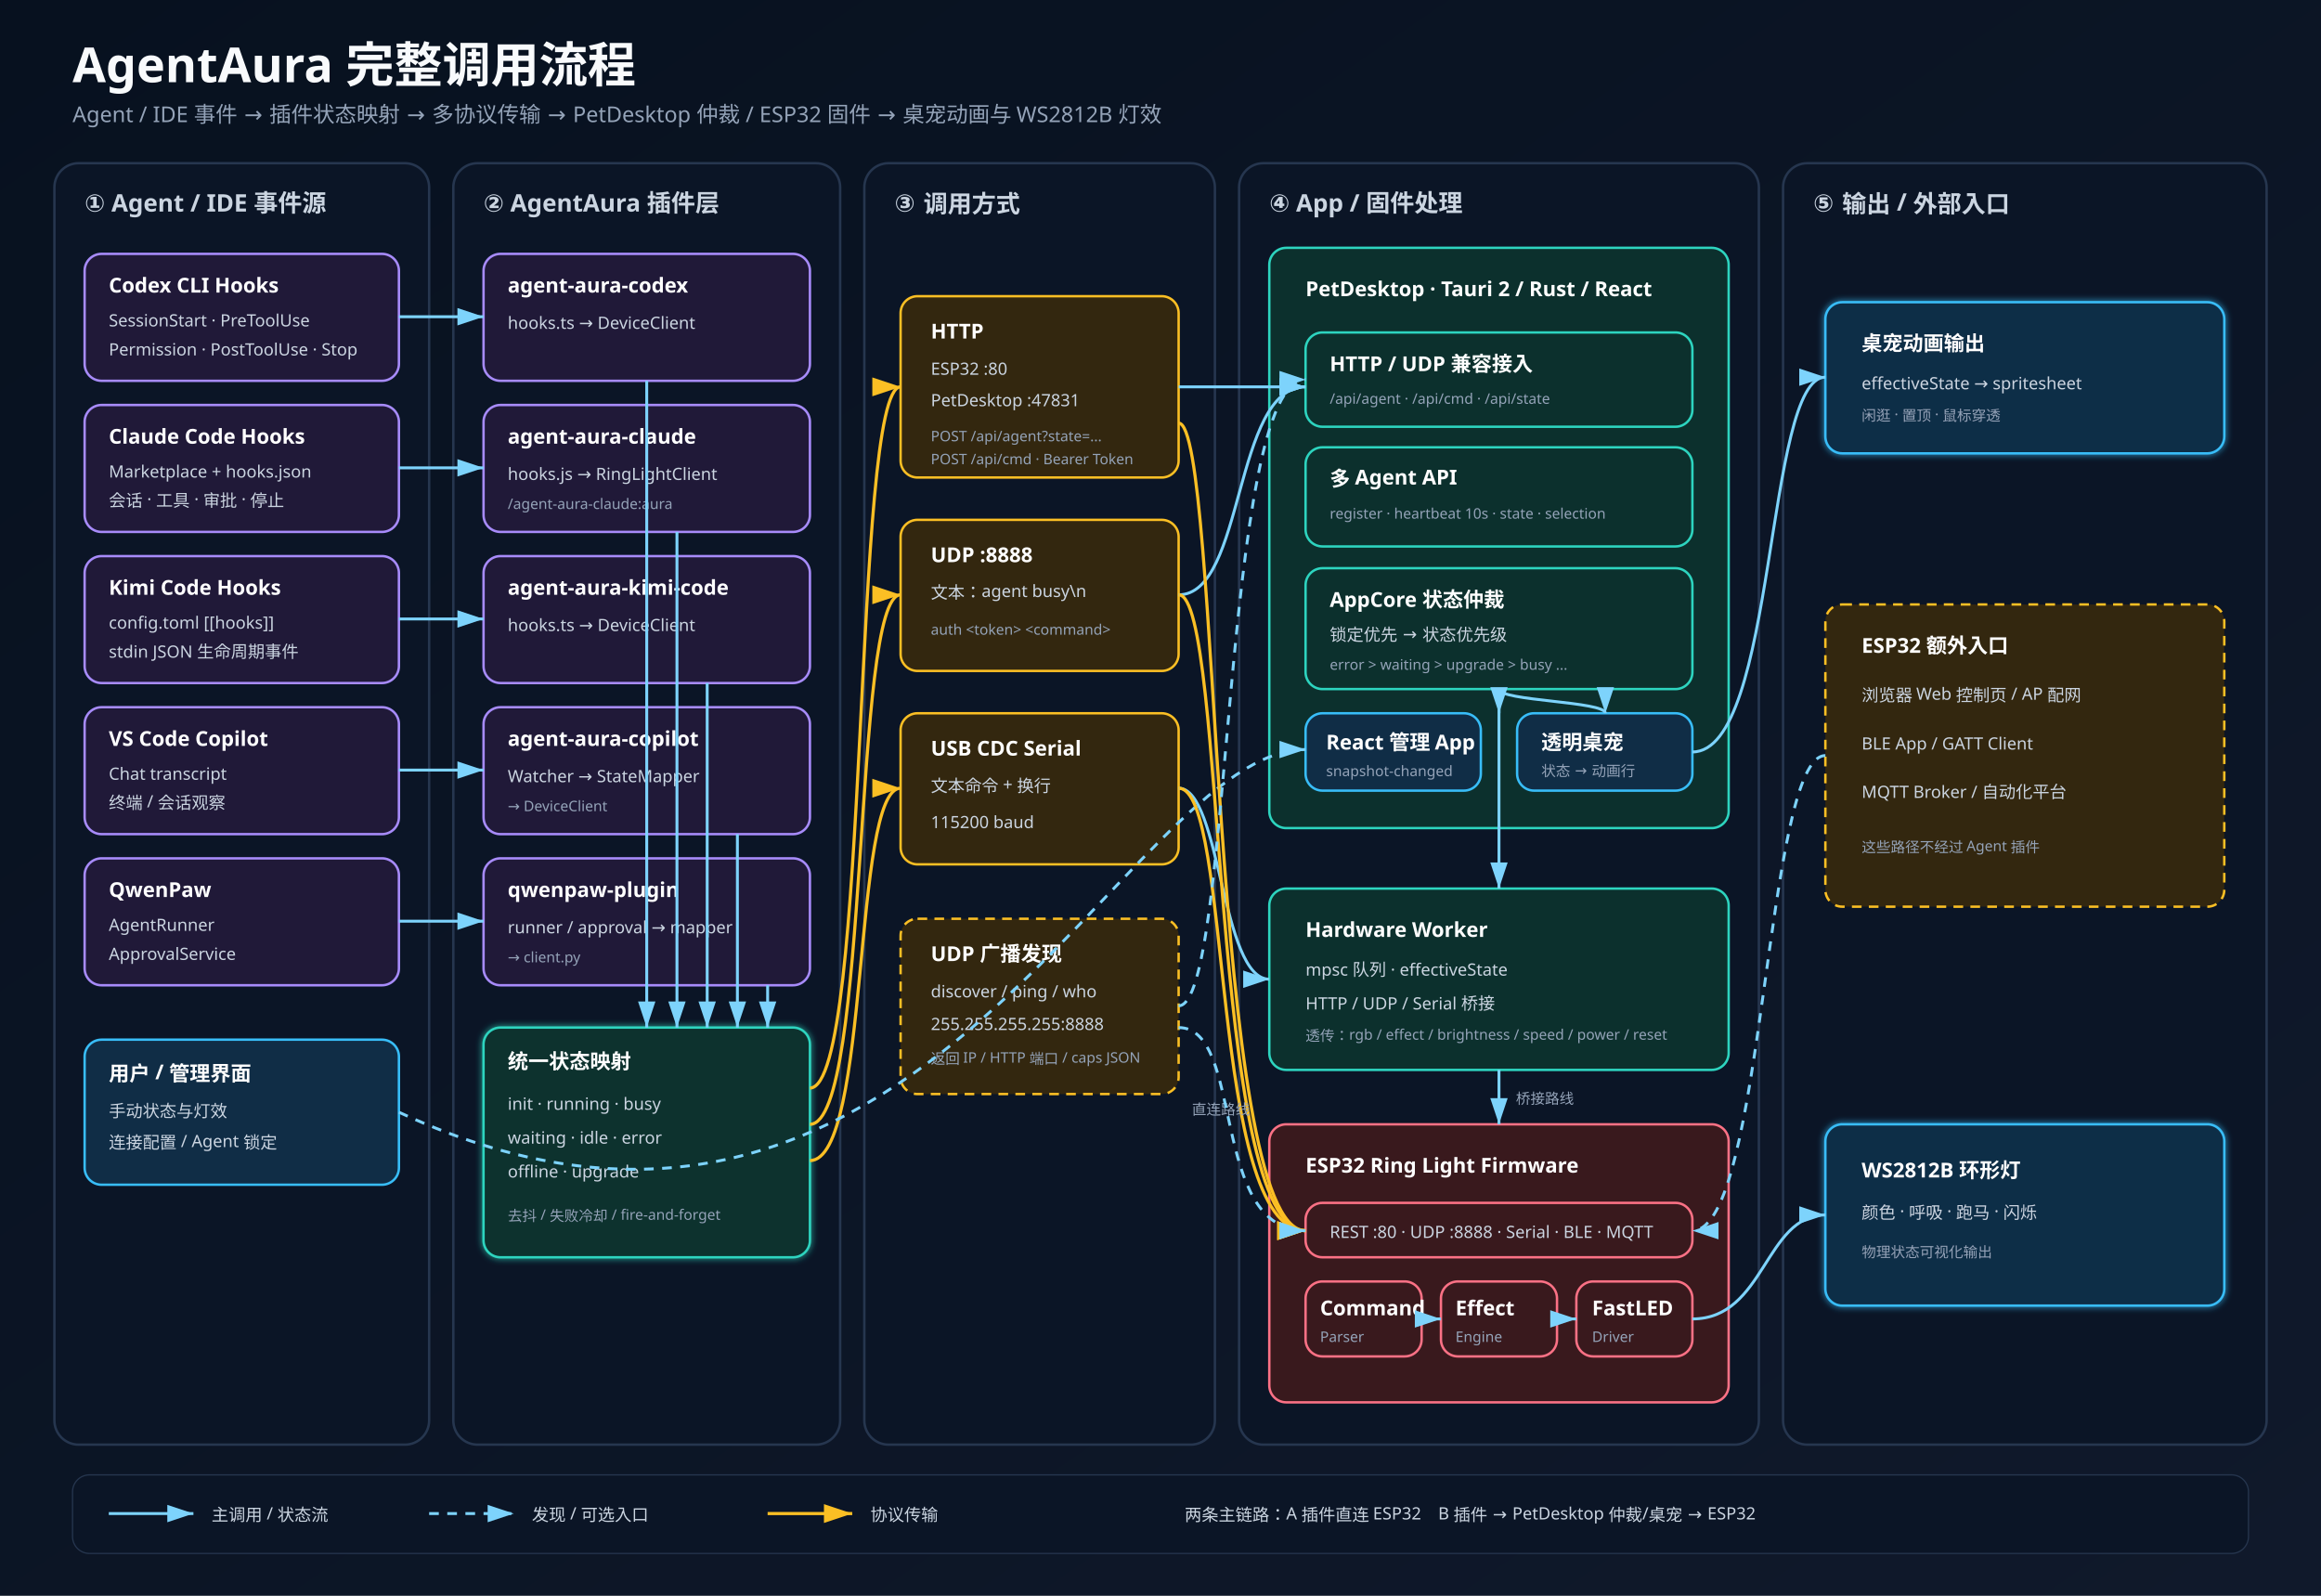
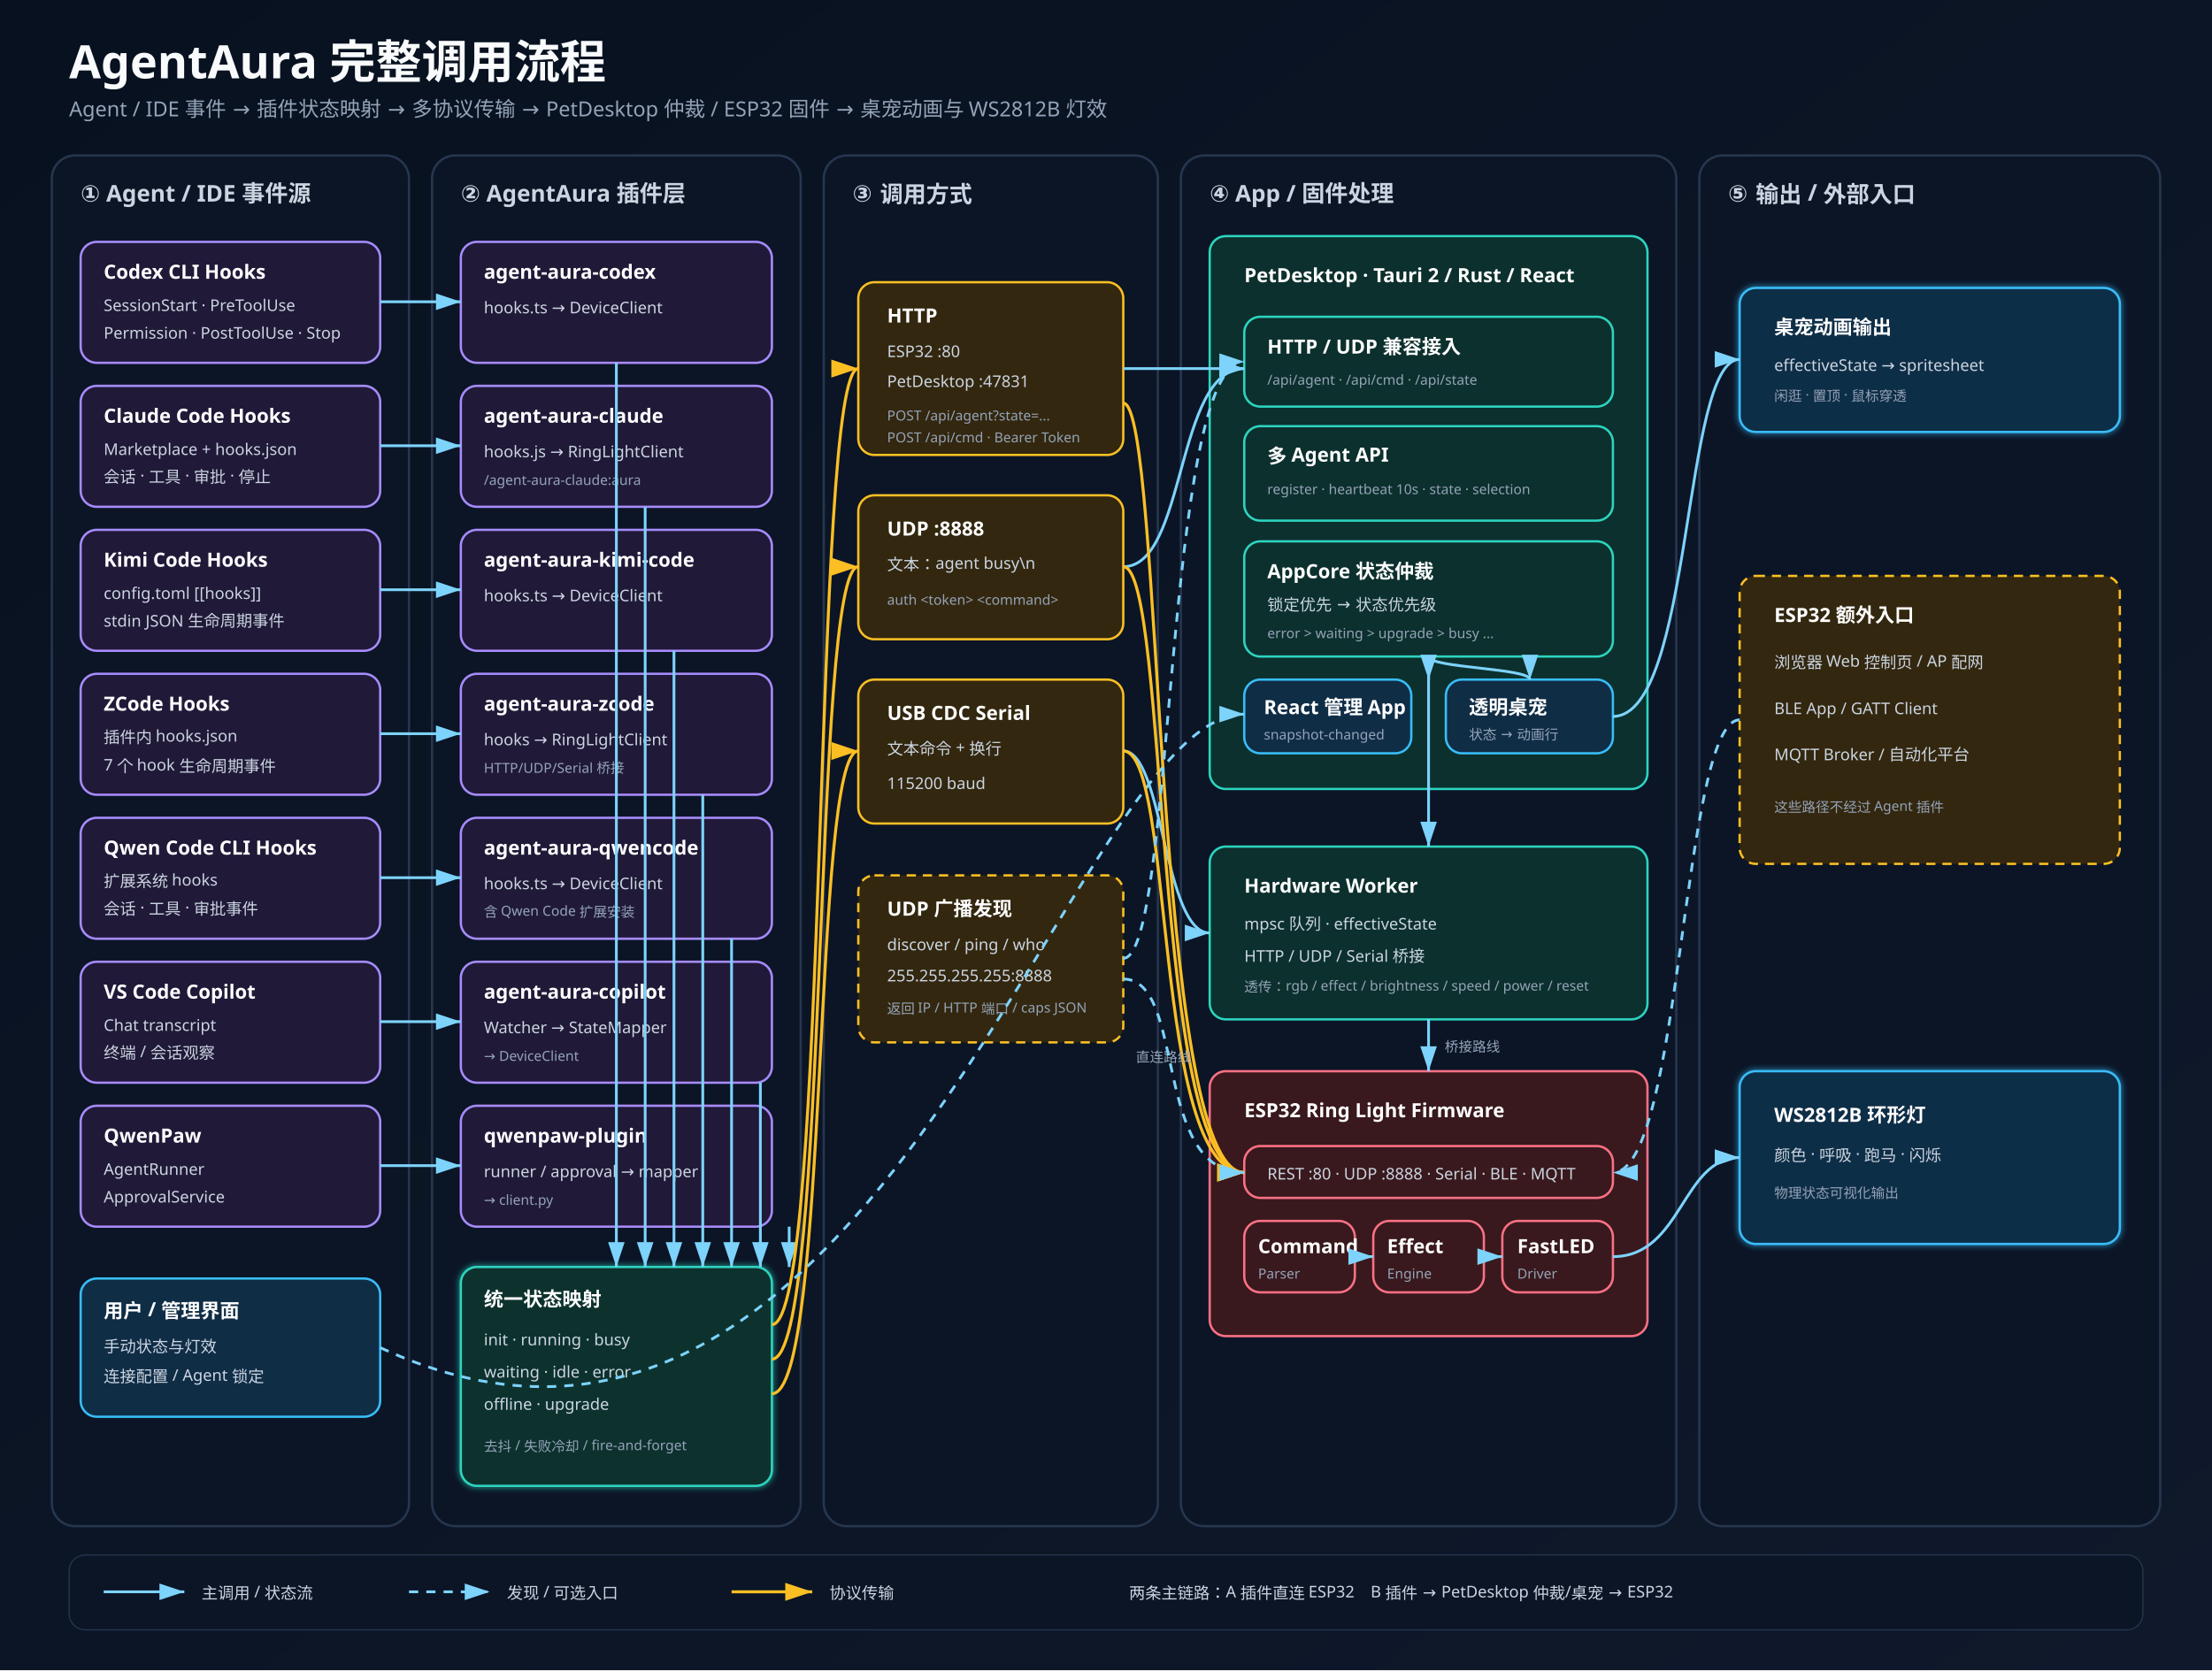
- <svg xmlns="http://www.w3.org/2000/svg" width="1920" height="1320" viewBox="0 0 1920 1320">
+ <svg xmlns="http://www.w3.org/2000/svg" width="1920" height="1450" viewBox="0 0 1920 1450">
  <defs>
    <linearGradient id="bg" x1="0" y1="0" x2="1" y2="1">
      <stop stop-color="#07111f" />
      <stop offset="1" stop-color="#10192b" />
    </linearGradient>
    <filter id="glow">
      <feGaussianBlur stdDeviation="3" result="b" />
      <feMerge>
        <feMergeNode in="b" />
        <feMergeNode in="SourceGraphic" />
      </feMerge>
    </filter>
    <marker id="arrow" markerWidth="10" markerHeight="10" refX="9" refY="3" orient="auto">
      <path d="M0,0 L0,6 L9,3 z" fill="#7dd3fc" />
    </marker>
    <marker id="arrowAmber" markerWidth="10" markerHeight="10" refX="9" refY="3" orient="auto">
      <path d="M0,0 L0,6 L9,3 z" fill="#fbbf24" />
    </marker>
    <style>
      .title{font:700 40px 'Microsoft YaHei',sans-serif;fill:#f8fafc}.sub{font:18px 'Microsoft YaHei',sans-serif;fill:#94a3b8}
      .lane{fill:#0b1526;stroke:#26364f;stroke-width:2}.laneTitle{font:700 20px 'Microsoft YaHei',sans-serif;fill:#cbd5e1}
      .box{rx:14;stroke-width:2}.agent{fill:#201938;stroke:#a78bfa}.proto{fill:#33270f;stroke:#fbbf24}.desk{fill:#0c302d;stroke:#2dd4bf}.hw{fill:#39191d;stroke:#fb7185}.out{fill:#102d46;stroke:#38bdf8}
      .h{font:700 17px 'Microsoft YaHei',sans-serif;fill:#fff}.t{font:14px 'Microsoft YaHei',sans-serif;fill:#cbd5e1}.tiny{font:12px 'Microsoft YaHei',sans-serif;fill:#94a3b8}
      .line{fill:none;stroke:#7dd3fc;stroke-width:2.4;marker-end:url(#arrow)}.amber{fill:none;stroke:#fbbf24;stroke-width:2.6;marker-end:url(#arrowAmber)}.dash{stroke-dasharray:8 7}
    </style>
  </defs>
-   <rect width="1920" height="1320" fill="url(#bg)" />
+   <rect width="1920" height="1450" fill="url(#bg)" />
  <text x="60" y="68" class="title">AgentAura 完整调用流程</text>
  <text x="60" y="101" class="sub">Agent / IDE 事件 → 插件状态映射 → 多协议传输 → PetDesktop 仲裁 / ESP32 固件 → 桌宠动画与 WS2812B 灯效</text>
-   <rect x="45" y="135" width="310" height="1060" rx="20" class="lane" />
+   <rect x="45" y="135" width="310" height="1190" rx="20" class="lane" />
  <text x="70" y="175" class="laneTitle">① Agent / IDE 事件源</text>
-   <rect x="375" y="135" width="320" height="1060" rx="20" class="lane" />
+   <rect x="375" y="135" width="320" height="1190" rx="20" class="lane" />
  <text x="400" y="175" class="laneTitle">② AgentAura 插件层</text>
-   <rect x="715" y="135" width="290" height="1060" rx="20" class="lane" />
+   <rect x="715" y="135" width="290" height="1190" rx="20" class="lane" />
  <text x="740" y="175" class="laneTitle">③ 调用方式</text>
-   <rect x="1025" y="135" width="430" height="1060" rx="20" class="lane" />
+   <rect x="1025" y="135" width="430" height="1190" rx="20" class="lane" />
  <text x="1050" y="175" class="laneTitle">④ App / 固件处理</text>
-   <rect x="1475" y="135" width="400" height="1060" rx="20" class="lane" />
+   <rect x="1475" y="135" width="400" height="1190" rx="20" class="lane" />
  <text x="1500" y="175" class="laneTitle">⑤ 输出 / 外部入口</text>
  <g>
    <rect x="70" y="210" width="260" height="105" class="box agent" />
    <text x="90" y="242" class="h">Codex CLI Hooks</text>
    <text x="90" y="270" class="t">SessionStart · PreToolUse</text>
    <text x="90" y="294" class="t">Permission · PostToolUse · Stop</text>
  </g>
  <g>
    <rect x="70" y="335" width="260" height="105" class="box agent" />
    <text x="90" y="367" class="h">Claude Code Hooks</text>
    <text x="90" y="395" class="t">Marketplace + hooks.json</text>
    <text x="90" y="419" class="t">会话 · 工具 · 审批 · 停止</text>
  </g>
  <g>
    <rect x="70" y="460" width="260" height="105" class="box agent" />
    <text x="90" y="492" class="h">Kimi Code Hooks</text>
    <text x="90" y="520" class="t">config.toml [[hooks]]</text>
    <text x="90" y="544" class="t">stdin JSON 生命周期事件</text>
  </g>
  <g>
    <rect x="70" y="585" width="260" height="105" class="box agent" />
-     <text x="90" y="617" class="h">VS Code Copilot</text>
-     <text x="90" y="645" class="t">Chat transcript</text>
-     <text x="90" y="669" class="t">终端 / 会话观察</text>
+     <text x="90" y="617" class="h">ZCode Hooks</text>
+     <text x="90" y="645" class="t">插件内 hooks.json</text>
+     <text x="90" y="669" class="t">7 个 hook 生命周期事件</text>
  </g>
  <g>
    <rect x="70" y="710" width="260" height="105" class="box agent" />
-     <text x="90" y="742" class="h">QwenPaw</text>
-     <text x="90" y="770" class="t">AgentRunner</text>
-     <text x="90" y="794" class="t">ApprovalService</text>
-   </g>
-   <g>
-     <rect x="70" y="860" width="260" height="120" class="box out" />
-     <text x="90" y="894" class="h">用户 / 管理界面</text>
-     <text x="90" y="924" class="t">手动状态与灯效</text>
-     <text x="90" y="950" class="t">连接配置 / Agent 锁定</text>
+     <text x="90" y="742" class="h">Qwen Code CLI Hooks</text>
+     <text x="90" y="770" class="t">扩展系统 hooks</text>
+     <text x="90" y="794" class="t">会话 · 工具 · 审批事件</text>
+   </g>
+   <g>
+     <rect x="70" y="835" width="260" height="105" class="box agent" />
+     <text x="90" y="867" class="h">VS Code Copilot</text>
+     <text x="90" y="895" class="t">Chat transcript</text>
+     <text x="90" y="919" class="t">终端 / 会话观察</text>
+   </g>
+   <g>
+     <rect x="70" y="960" width="260" height="105" class="box agent" />
+     <text x="90" y="992" class="h">QwenPaw</text>
+     <text x="90" y="1020" class="t">AgentRunner</text>
+     <text x="90" y="1044" class="t">ApprovalService</text>
+   </g>
+   <g>
+     <rect x="70" y="1110" width="260" height="120" class="box out" />
+     <text x="90" y="1144" class="h">用户 / 管理界面</text>
+     <text x="90" y="1174" class="t">手动状态与灯效</text>
+     <text x="90" y="1200" class="t">连接配置 / Agent 锁定</text>
  </g>
  <g>
    <rect x="400" y="210" width="270" height="105" class="box agent" />
    <text x="420" y="242" class="h">agent-aura-codex</text>
    <text x="420" y="272" class="t">hooks.ts → DeviceClient</text>
  </g>
  <g>
    <rect x="400" y="335" width="270" height="105" class="box agent" />
    <text x="420" y="367" class="h">agent-aura-claude</text>
    <text x="420" y="397" class="t">hooks.js → RingLightClient</text>
    <text x="420" y="421" class="tiny">/agent-aura-claude:aura</text>
  </g>
  <g>
    <rect x="400" y="460" width="270" height="105" class="box agent" />
    <text x="420" y="492" class="h">agent-aura-kimi-code</text>
    <text x="420" y="522" class="t">hooks.ts → DeviceClient</text>
  </g>
  <g>
    <rect x="400" y="585" width="270" height="105" class="box agent" />
-     <text x="420" y="617" class="h">agent-aura-copilot</text>
-     <text x="420" y="647" class="t">Watcher → StateMapper</text>
-     <text x="420" y="671" class="tiny">→ DeviceClient</text>
+     <text x="420" y="617" class="h">agent-aura-zcode</text>
+     <text x="420" y="647" class="t">hooks → RingLightClient</text>
+     <text x="420" y="671" class="tiny">HTTP/UDP/Serial 桥接</text>
  </g>
  <g>
    <rect x="400" y="710" width="270" height="105" class="box agent" />
-     <text x="420" y="742" class="h">qwenpaw-plugin</text>
-     <text x="420" y="772" class="t">runner / approval → mapper</text>
-     <text x="420" y="796" class="tiny">→ client.py</text>
+     <text x="420" y="742" class="h">agent-aura-qwencode</text>
+     <text x="420" y="772" class="t">hooks.ts → DeviceClient</text>
+     <text x="420" y="796" class="tiny">含 Qwen Code 扩展安装</text>
+   </g>
+   <g>
+     <rect x="400" y="835" width="270" height="105" class="box agent" />
+     <text x="420" y="867" class="h">agent-aura-copilot</text>
+     <text x="420" y="897" class="t">Watcher → StateMapper</text>
+     <text x="420" y="921" class="tiny">→ DeviceClient</text>
+   </g>
+   <g>
+     <rect x="400" y="960" width="270" height="105" class="box agent" />
+     <text x="420" y="992" class="h">qwenpaw-plugin</text>
+     <text x="420" y="1022" class="t">runner / approval → mapper</text>
+     <text x="420" y="1046" class="tiny">→ client.py</text>
  </g>
  <g filter="url(#glow)">
-     <rect x="400" y="850" width="270" height="190" class="box desk" />
-     <text x="420" y="884" class="h">统一状态映射</text>
-     <text x="420" y="918" class="t">init · running · busy</text>
-     <text x="420" y="946" class="t">waiting · idle · error</text>
-     <text x="420" y="974" class="t">offline · upgrade</text>
-     <text x="420" y="1010" class="tiny">去抖 / 失败冷却 / fire-and-forget</text>
+     <rect x="400" y="1100" width="270" height="190" class="box desk" />
+     <text x="420" y="1134" class="h">统一状态映射</text>
+     <text x="420" y="1168" class="t">init · running · busy</text>
+     <text x="420" y="1196" class="t">waiting · idle · error</text>
+     <text x="420" y="1224" class="t">offline · upgrade</text>
+     <text x="420" y="1260" class="tiny">去抖 / 失败冷却 / fire-and-forget</text>
  </g>
  <path d="M330 262 H400" class="line" />
  <path d="M330 387 H400" class="line" />
  <path d="M330 512 H400" class="line" />
  <path d="M330 637 H400" class="line" />
  <path d="M330 762 H400" class="line" />
-   <path d="M535 315 V850" class="line" />
-   <path d="M560 440 V850" class="line" />
-   <path d="M585 565 V850" class="line" />
-   <path d="M610 690 V850" class="line" />
-   <path d="M635 815 V850" class="line" />
+   <path d="M330 887 H400" class="line" />
+   <path d="M330 1012 H400" class="line" />
+   <path d="M535 315 V1100" class="line" />
+   <path d="M560 440 V1100" class="line" />
+   <path d="M585 565 V1100" class="line" />
+   <path d="M610 690 V1100" class="line" />
+   <path d="M635 815 V1100" class="line" />
+   <path d="M660 940 V1100" class="line" />
+   <path d="M685 1065 V1100" class="line" />
  <g>
    <rect x="745" y="245" width="230" height="150" class="box proto" />
    <text x="770" y="280" class="h">HTTP</text>
    <text x="770" y="310" class="t">ESP32 :80</text>
    <text x="770" y="336" class="t">PetDesktop :47831</text>
    <text x="770" y="365" class="tiny">POST /api/agent?state=...</text>
    <text x="770" y="384" class="tiny">POST /api/cmd · Bearer Token</text>
  </g>
  <g>
    <rect x="745" y="430" width="230" height="125" class="box proto" />
    <text x="770" y="465" class="h">UDP :8888</text>
    <text x="770" y="495" class="t">文本：agent busy\n</text>
    <text x="770" y="525" class="tiny">auth &lt;token&gt; &lt;command&gt;</text>
  </g>
  <g>
    <rect x="745" y="590" width="230" height="125" class="box proto" />
    <text x="770" y="625" class="h">USB CDC Serial</text>
    <text x="770" y="655" class="t">文本命令 + 换行</text>
    <text x="770" y="685" class="t">115200 baud</text>
  </g>
  <g>
    <rect x="745" y="760" width="230" height="145" class="box proto" stroke-dasharray="8 6" />
    <text x="770" y="795" class="h">UDP 广播发现</text>
    <text x="770" y="825" class="t">discover / ping / who</text>
    <text x="770" y="852" class="t">255.255.255.255:8888</text>
    <text x="770" y="880" class="tiny">返回 IP / HTTP 端口 / caps JSON</text>
  </g>
-   <path d="M670 900 C720 900 705 320 745 320" class="amber" />
-   <path d="M670 930 C720 930 705 492 745 492" class="amber" />
-   <path d="M670 960 C720 960 705 652 745 652" class="amber" />
+   <path d="M670 1150 C720 1150 705 320 745 320" class="amber" />
+   <path d="M670 1180 C720 1180 705 492 745 492" class="amber" />
+   <path d="M670 1210 C720 1210 705 652 745 652" class="amber" />
  <g>
    <rect x="1050" y="205" width="380" height="480" class="box desk" />
    <text x="1080" y="245" class="h">PetDesktop · Tauri 2 / Rust / React</text>
    <rect x="1080" y="275" width="320" height="78" class="box desk" />
    <text x="1100" y="307" class="h">HTTP / UDP 兼容接入</text>
    <text x="1100" y="334" class="tiny">/api/agent · /api/cmd · /api/state</text>
    <rect x="1080" y="370" width="320" height="82" class="box desk" />
    <text x="1100" y="402" class="h">多 Agent API</text>
    <text x="1100" y="429" class="tiny">register · heartbeat 10s · state · selection</text>
    <rect x="1080" y="470" width="320" height="100" class="box desk" />
    <text x="1100" y="502" class="h">AppCore 状态仲裁</text>
    <text x="1100" y="530" class="t">锁定优先 → 状态优先级</text>
    <text x="1100" y="554" class="tiny">error &gt; waiting &gt; upgrade &gt; busy ...</text>
    <rect x="1080" y="590" width="145" height="64" class="box out" />
    <text x="1097" y="620" class="h">React 管理 App</text>
    <text x="1097" y="642" class="tiny">snapshot-changed</text>
    <rect x="1255" y="590" width="145" height="64" class="box out" />
    <text x="1275" y="620" class="h">透明桌宠</text>
    <text x="1275" y="642" class="tiny">状态 → 动画行</text>
  </g>
  <g>
    <rect x="1050" y="735" width="380" height="150" class="box desk" />
    <text x="1080" y="775" class="h">Hardware Worker</text>
    <text x="1080" y="807" class="t">mpsc 队列 · effectiveState</text>
    <text x="1080" y="835" class="t">HTTP / UDP / Serial 桥接</text>
    <text x="1080" y="861" class="tiny">透传：rgb / effect / brightness / speed / power / reset</text>
  </g>
  <path d="M975 320 H1080" class="line" />
  <path d="M975 492 C1030 492 1020 320 1080 320" class="line" />
  <path d="M975 652 C1010 652 1010 810 1050 810" class="line" />
  <path d="M1240 570 V590" class="line" />
  <path d="M1240 570 C1240 580 1328 580 1328 590" class="line" />
  <path d="M1240 570 V735" class="line" />
-   <path d="M330 920 C760 1120 930 620 1080 620" class="line dash" />
+   <path d="M330 1170 C760 1370 930 620 1080 620" class="line dash" />
  <g>
    <rect x="1050" y="930" width="380" height="230" class="box hw" />
    <text x="1080" y="970" class="h">ESP32 Ring Light Firmware</text>
    <rect x="1080" y="995" width="320" height="45" class="box hw" />
    <text x="1100" y="1024" class="t">REST :80 · UDP :8888 · Serial · BLE · MQTT</text>
    <rect x="1080" y="1060" width="96" height="62" class="box hw" />
    <text x="1092" y="1088" class="h">Command</text>
    <text x="1092" y="1110" class="tiny">Parser</text>
    <rect x="1192" y="1060" width="96" height="62" class="box hw" />
    <text x="1204" y="1088" class="h">Effect</text>
    <text x="1204" y="1110" class="tiny">Engine</text>
    <rect x="1304" y="1060" width="96" height="62" class="box hw" />
    <text x="1317" y="1088" class="h">FastLED</text>
    <text x="1317" y="1110" class="tiny">Driver</text>
  </g>
  <path d="M975 350 C1010 350 1000 1018 1080 1018" class="amber" />
  <path d="M975 492 C1015 492 1000 1018 1080 1018" class="amber" />
  <path d="M975 652 C1020 652 1000 1018 1080 1018" class="amber" />
  <text x="986" y="922" class="tiny">直连路线</text>
  <path d="M1240 885 V930" class="line" />
  <text x="1254" y="913" class="tiny">桥接路线</text>
  <path d="M1176 1091 H1192" class="line" />
  <path d="M1288 1091 H1304" class="line" />
  <g filter="url(#glow)">
    <rect x="1510" y="250" width="330" height="125" class="box out" />
    <text x="1540" y="290" class="h">桌宠动画输出</text>
    <text x="1540" y="322" class="t">effectiveState → spritesheet</text>
    <text x="1540" y="348" class="tiny">闲逛 · 置顶 · 鼠标穿透</text>
  </g>
  <g filter="url(#glow)">
    <rect x="1510" y="930" width="330" height="150" class="box out" />
    <text x="1540" y="974" class="h">WS2812B 环形灯</text>
    <text x="1540" y="1008" class="t">颜色 · 呼吸 · 跑马 · 闪烁</text>
    <text x="1540" y="1040" class="tiny">物理状态可视化输出</text>
  </g>
  <g>
    <rect x="1510" y="500" width="330" height="250" class="box proto" stroke-dasharray="8 6" />
    <text x="1540" y="540" class="h">ESP32 额外入口</text>
    <text x="1540" y="580" class="t">浏览器 Web 控制页 / AP 配网</text>
    <text x="1540" y="620" class="t">BLE App / GATT Client</text>
    <text x="1540" y="660" class="t">MQTT Broker / 自动化平台</text>
    <text x="1540" y="705" class="tiny">这些路径不经过 Agent 插件</text>
  </g>
  <path d="M1400 622 C1470 622 1460 312 1510 312" class="line" />
  <path d="M1400 1091 C1460 1091 1460 1005 1510 1005" class="line" />
  <path d="M1510 625 C1460 625 1460 1018 1400 1018" class="line dash" />
  <path d="M975 832 C1020 832 1010 314 1080 314" class="line dash" />
  <path d="M975 850 C1030 850 1000 1018 1080 1018" class="line dash" />
-   <rect x="60" y="1220" width="1800" height="65" rx="14" fill="#0b1526" stroke="#26364f" />
-   <path d="M90 1252 H160" class="line" />
-   <text x="175" y="1258" class="t">主调用 / 状态流</text>
-   <path d="M355 1252 H425" class="line dash" />
-   <text x="440" y="1258" class="t">发现 / 可选入口</text>
-   <path d="M635 1252 H705" class="amber" />
-   <text x="720" y="1258" class="t">协议传输</text>
-   <text x="980" y="1258" class="t">两条主链路：A 插件直连 ESP32　B 插件 → PetDesktop 仲裁/桌宠 → ESP32</text>
+   <rect x="60" y="1350" width="1800" height="65" rx="14" fill="#0b1526" stroke="#26364f" />
+   <path d="M90 1382 H160" class="line" />
+   <text x="175" y="1388" class="t">主调用 / 状态流</text>
+   <path d="M355 1382 H425" class="line dash" />
+   <text x="440" y="1388" class="t">发现 / 可选入口</text>
+   <path d="M635 1382 H705" class="amber" />
+   <text x="720" y="1388" class="t">协议传输</text>
+   <text x="980" y="1388" class="t">两条主链路：A 插件直连 ESP32　B 插件 → PetDesktop 仲裁/桌宠 → ESP32</text>
</svg>
